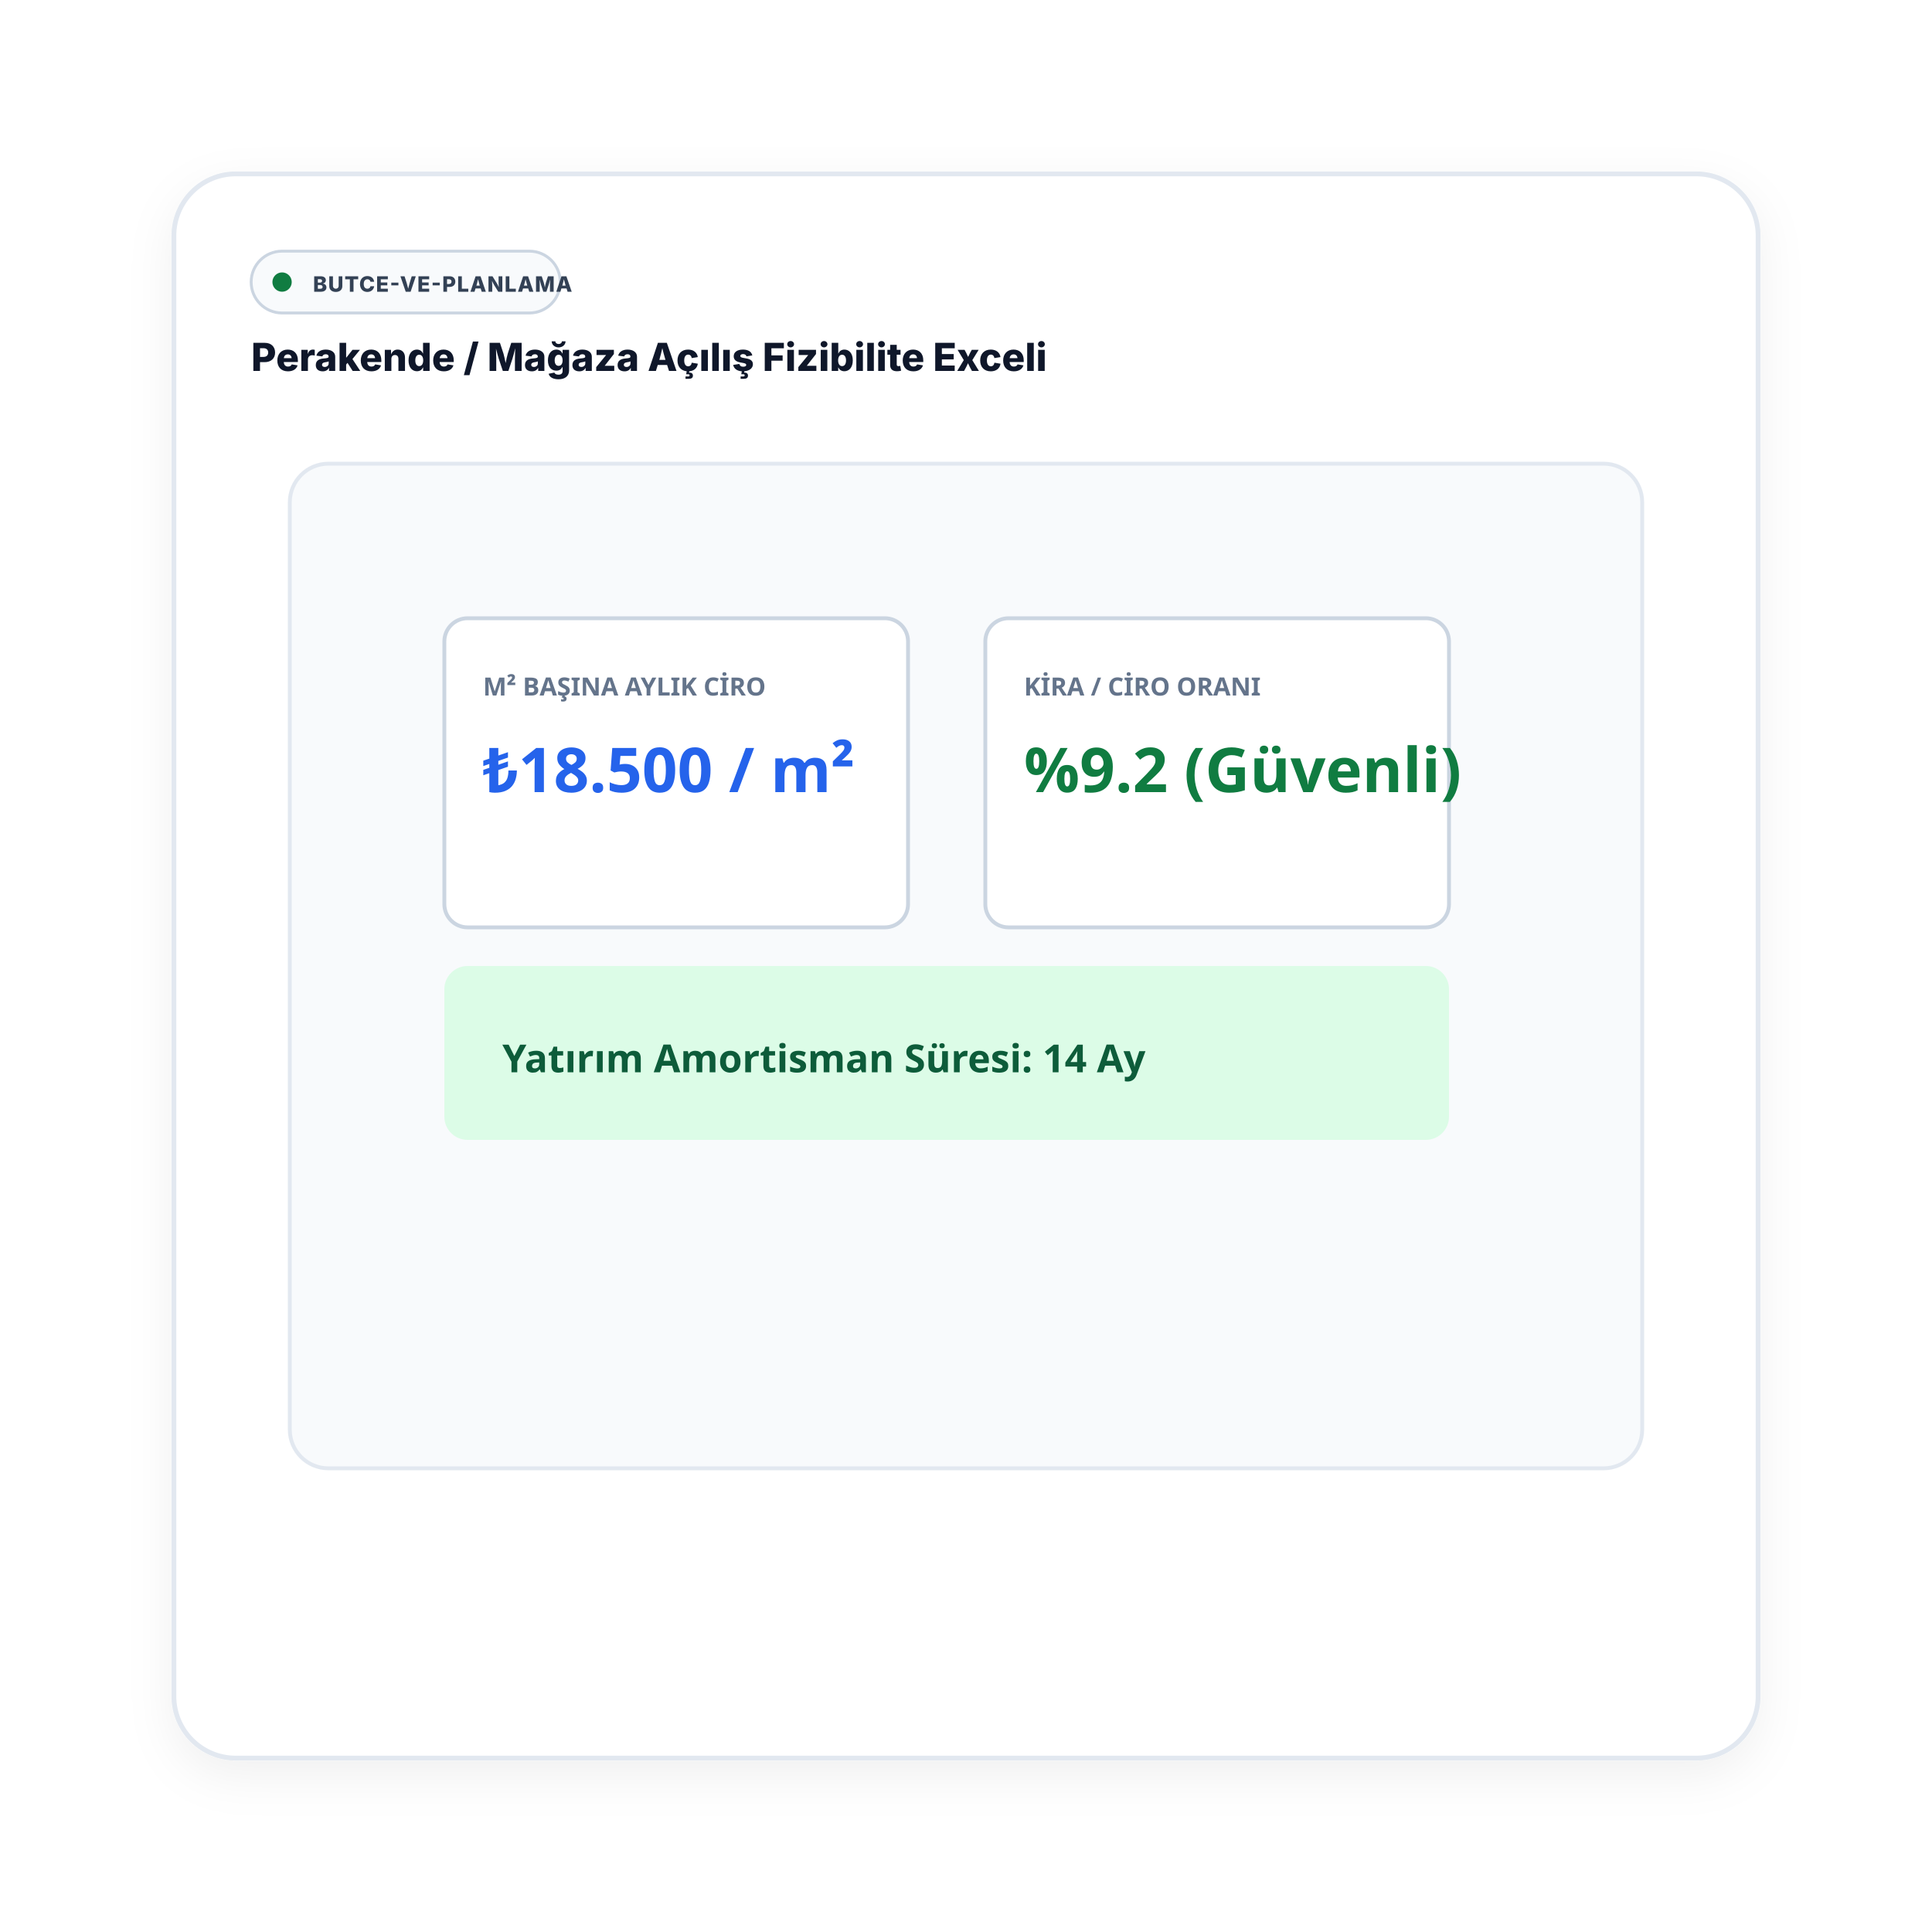
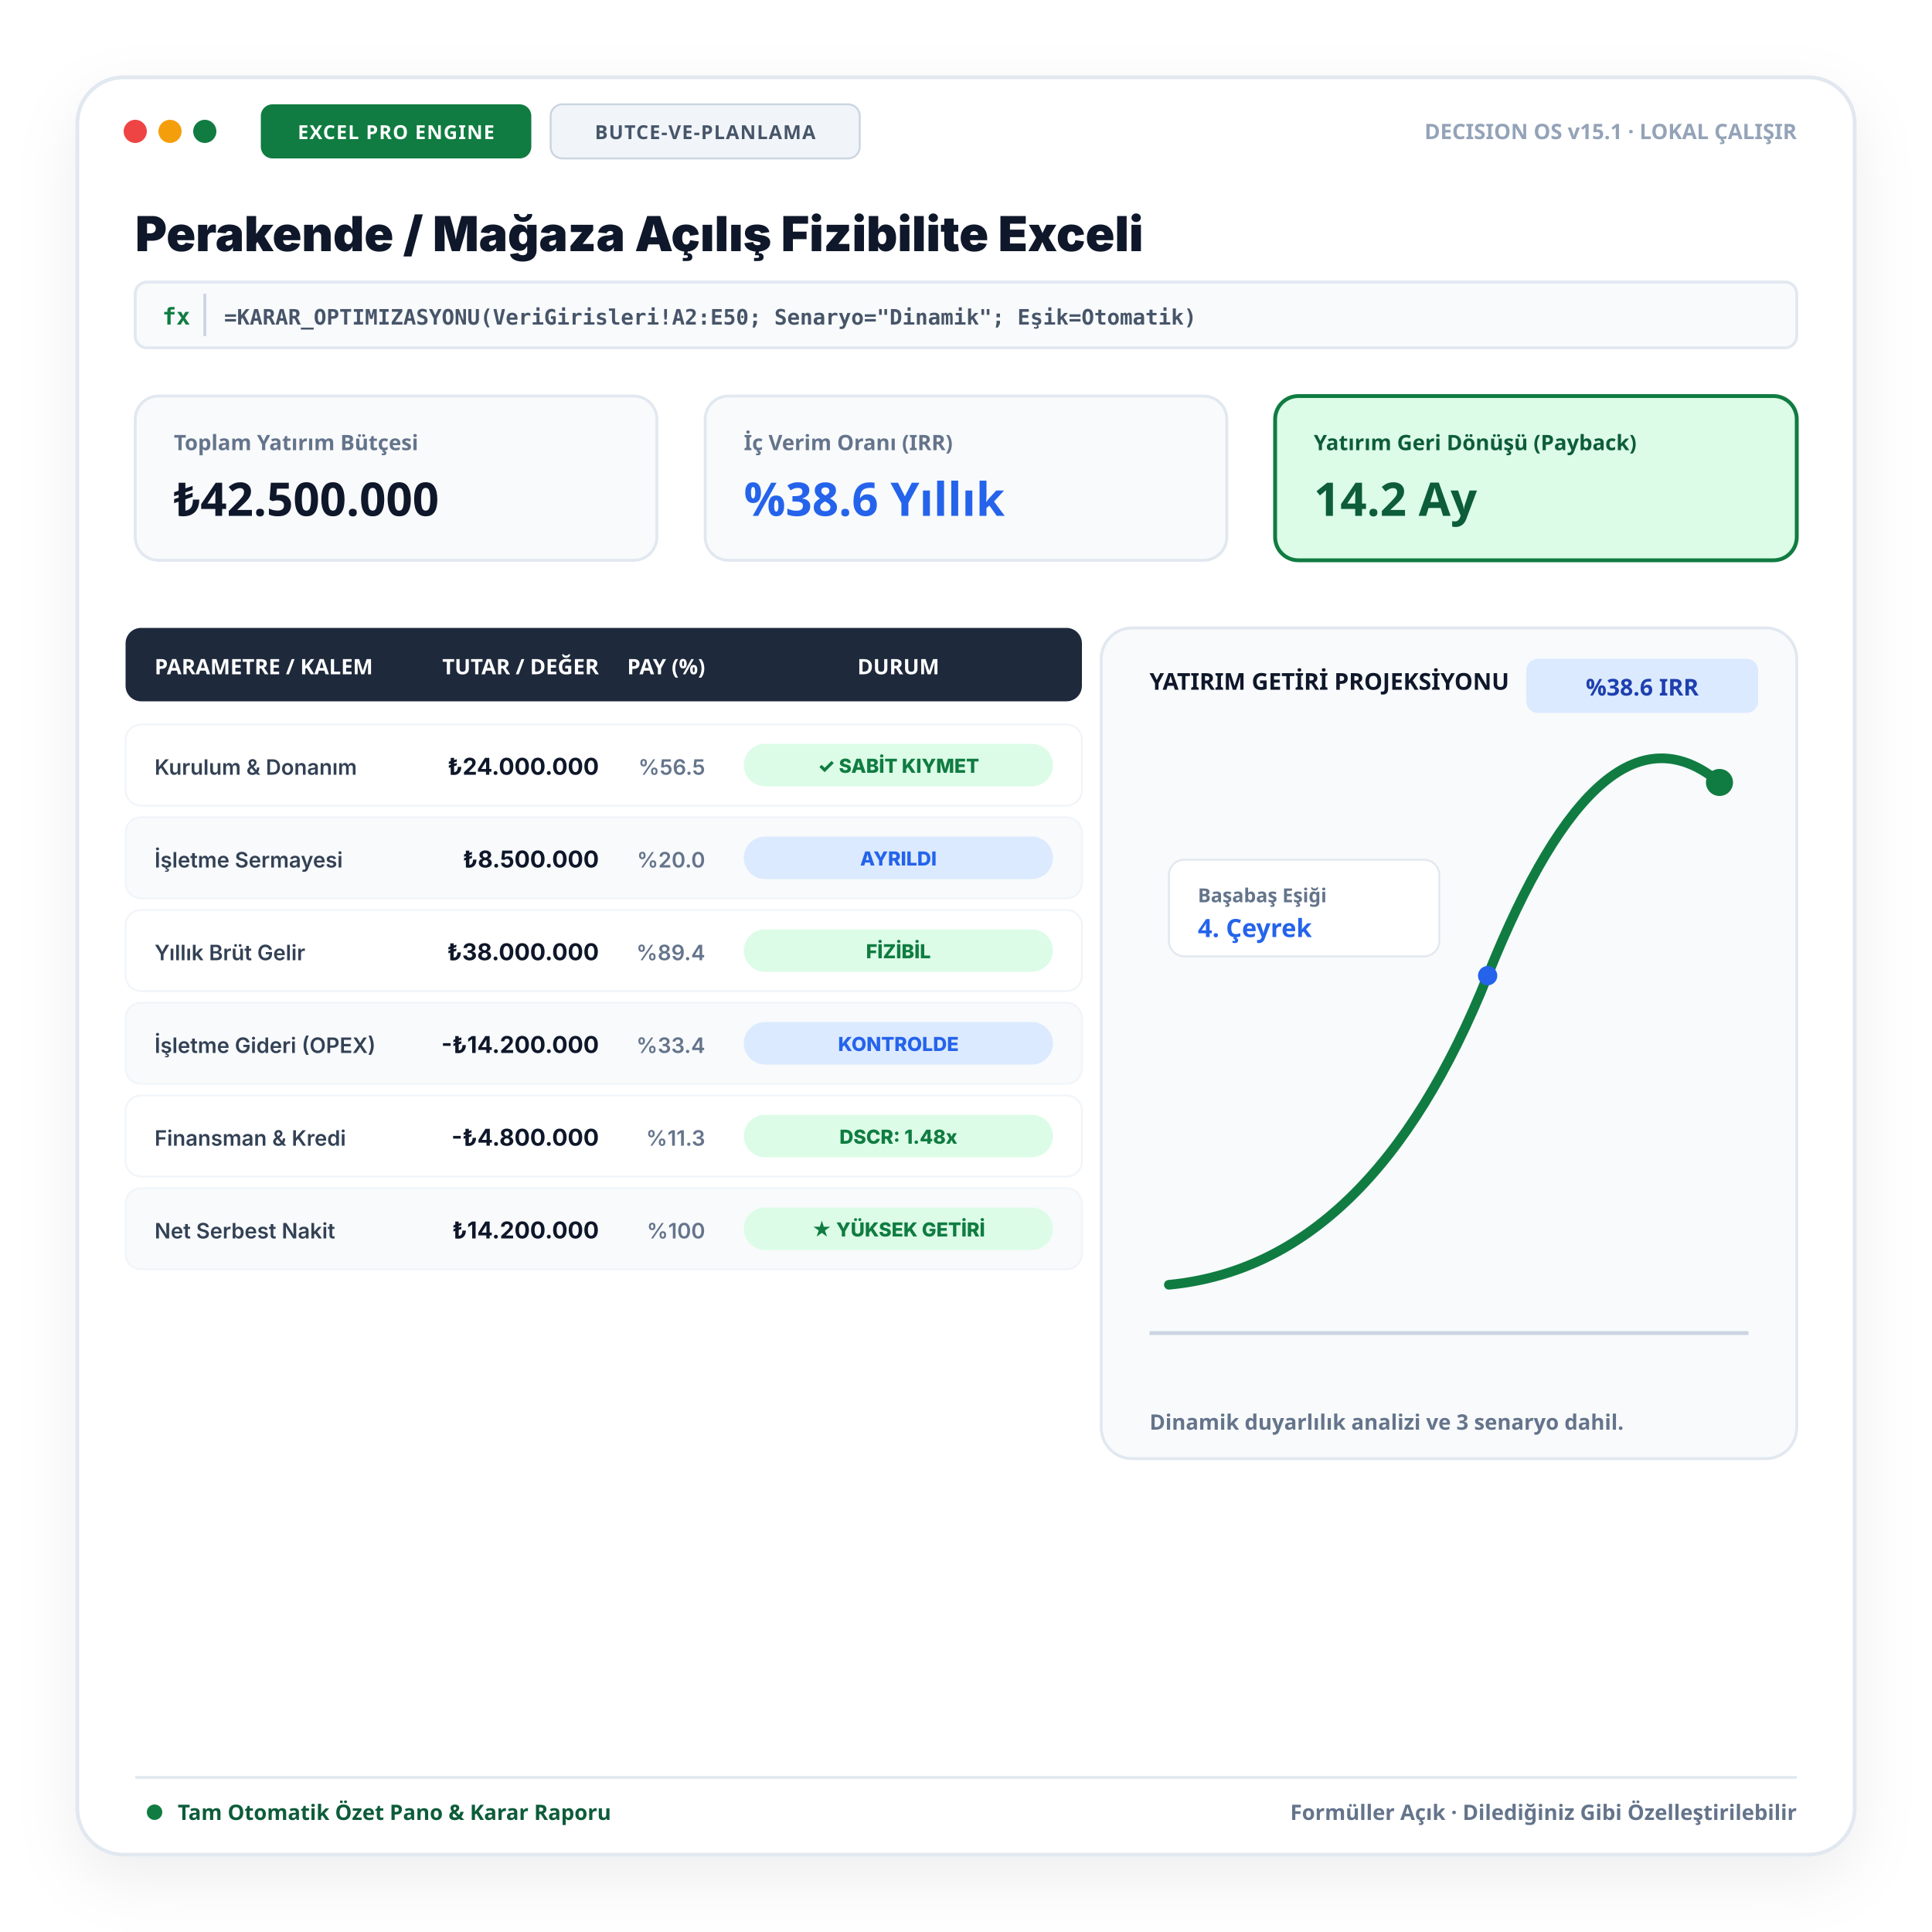
<svg xmlns="http://www.w3.org/2000/svg" viewBox="0 0 1000 1000" width="100%" height="100%">
  <defs>
-     <linearGradient id="gGreen" x1="0%" y1="0%" x2="100%" y2="100%">
-       <stop offset="0%" stop-color="#107c41" />
-       <stop offset="100%" stop-color="#0d5c3a" />
-     </linearGradient>
-     <linearGradient id="gBlue" x1="0%" y1="0%" x2="100%" y2="100%">
-       <stop offset="0%" stop-color="#3b82f6" />
-       <stop offset="100%" stop-color="#1d4ed8" />
-     </linearGradient>
-     <linearGradient id="gAmber" x1="0%" y1="0%" x2="100%" y2="100%">
-       <stop offset="0%" stop-color="#f59e0b" />
-       <stop offset="100%" stop-color="#b45309" />
-     </linearGradient>
-     <linearGradient id="gRed" x1="0%" y1="0%" x2="100%" y2="100%">
-       <stop offset="0%" stop-color="#ef4444" />
-       <stop offset="100%" stop-color="#b91c1c" />
-     </linearGradient>
-     <linearGradient id="gPurple" x1="0%" y1="0%" x2="100%" y2="100%">
-       <stop offset="0%" stop-color="#8b5cf6" />
-       <stop offset="100%" stop-color="#6d28d9" />
-     </linearGradient>
    <filter id="softCard" x="-10%" y="-10%" width="120%" height="120%">
-       <feDropShadow dx="0" dy="8" stdDeviation="12" flood-color="#0f172a" flood-opacity="0.06" />
+       <feDropShadow dx="0" dy="12" stdDeviation="16" flood-color="#0f172a" flood-opacity="0.07" />
    </filter>
  </defs>
  <rect width="1000" height="1000" fill="#ffffff" />
-   <rect x="90" y="90" width="820" height="820" rx="32" fill="#ffffff" stroke="#e2e8f0" stroke-width="2.5" filter="url(#softCard)" />
-   <g transform="translate(130, 130)">
-     <rect x="0" y="0" width="160" height="32" rx="16" fill="#f8fafc" stroke="#cbd5e1" stroke-width="1.5" />
-     <circle cx="16" cy="16" r="5" fill="#107c41" />
-     <text x="32" y="21" font-family="system-ui, -apple-system, sans-serif" font-size="11" font-weight="800" fill="#334155" letter-spacing="0.5">BUTCE-VE-PLANLAMA</text>
-     <text x="0" y="62" font-family="system-ui, -apple-system, sans-serif" font-size="20" font-weight="800" fill="#0f172a">Perakende / Mağaza Açılış Fizibilite Exceli</text>
+   <rect x="40" y="40" width="920" height="920" rx="24" fill="#ffffff" stroke="#e2e8f0" stroke-width="2" filter="url(#softCard)" />
+   <g transform="translate(70, 68)">
+     <circle cx="0" cy="0" r="6" fill="#ef4444" />
+     <circle cx="18" cy="0" r="6" fill="#f59e0b" />
+     <circle cx="36" cy="0" r="6" fill="#107c41" />
+     <rect x="65" y="-14" width="140" height="28" rx="6" fill="#107c41" />
+     <text x="135" y="4" font-family="system-ui" font-size="10" font-weight="800" fill="#ffffff" text-anchor="middle" letter-spacing="0.5">EXCEL PRO ENGINE</text>
+     <rect x="215" y="-14" width="160" height="28" rx="6" fill="#f1f5f9" stroke="#cbd5e1" stroke-width="1" />
+     <text x="295" y="4" font-family="system-ui" font-size="10" font-weight="700" fill="#475569" text-anchor="middle" letter-spacing="0.5">BUTCE-VE-PLANLAMA</text>
+     <text x="860" y="4" font-family="system-ui" font-size="11" font-weight="700" fill="#94a3b8" text-anchor="end">DECISION OS v15.1 · LOKAL ÇALIŞIR</text>
  </g>
-   <g transform="translate(130, 220)">
-     <rect x="20" y="20" width="700" height="520" rx="20" fill="#f8fafc" stroke="#e2e8f0" stroke-width="2" />
-     <g transform="translate(60, 60)">
-       <rect x="40" y="40" width="240" height="160" rx="12" fill="#ffffff" stroke="#cbd5e1" stroke-width="2" />
-       <text x="60" y="80" font-family="system-ui" font-size="13" font-weight="700" fill="#64748b">M² BAŞINA AYLIK CİRO</text>
-       <text x="60" y="130" font-family="system-ui" font-size="32" font-weight="900" fill="#2563eb">₺18.500 / m²</text>
-       <rect x="320" y="40" width="240" height="160" rx="12" fill="#ffffff" stroke="#cbd5e1" stroke-width="2" />
-       <text x="340" y="80" font-family="system-ui" font-size="13" font-weight="700" fill="#64748b">KİRA / CİRO ORANI</text>
-       <text x="340" y="130" font-family="system-ui" font-size="32" font-weight="900" fill="#107c41">%9.2 (Güvenli)</text>
-       <rect x="40" y="220" width="520" height="90" rx="12" fill="#dcfce7" />
-       <text x="70" y="275" font-family="system-ui" font-size="20" font-weight="900" fill="#0d5c3a">Yatırım Amortisman Süresi: 14 Ay</text>
+   <g transform="translate(70, 130)">
+     <text x="0" y="0" font-family="system-ui, -apple-system, sans-serif" font-size="25" font-weight="900" fill="#0f172a">Perakende / Mağaza Açılış Fizibilite Exceli</text>
+     <rect x="0" y="16" width="860" height="34" rx="6" fill="#f8fafc" stroke="#e2e8f0" stroke-width="1.5" />
+     <text x="14" y="38" font-family="system-ui, monospace" font-size="12" font-weight="800" fill="#107c41">fx</text>
+     <line x1="36" y1="22" x2="36" y2="44" stroke="#cbd5e1" stroke-width="1.5" />
+     <text x="46" y="38" font-family="system-ui, monospace" font-size="11" font-weight="600" fill="#475569">=KARAR_OPTIMIZASYONU(VeriGirisleri!A2:E50; Senaryo="Dinamik"; Eşik=Otomatik)</text>
+   </g>
+   <g transform="translate(70, 205)">
+     <rect x="0" y="0" width="270" height="85" rx="12" fill="#f8fafc" stroke="#e2e8f0" stroke-width="1.5" />
+     <text x="20" y="28" font-family="system-ui" font-size="11" font-weight="700" fill="#64748b">Toplam Yatırım Bütçesi</text>
+     <text x="20" y="62" font-family="system-ui" font-size="24" font-weight="900" fill="#0f172a">₺42.500.000</text>
+     <rect x="295" y="0" width="270" height="85" rx="12" fill="#f8fafc" stroke="#e2e8f0" stroke-width="1.5" />
+     <text x="315" y="28" font-family="system-ui" font-size="11" font-weight="700" fill="#64748b">İç Verim Oranı (IRR)</text>
+     <text x="315" y="62" font-family="system-ui" font-size="24" font-weight="900" fill="#2563eb">%38.6 Yıllık</text>
+     <rect x="590" y="0" width="270" height="85" rx="12" fill="#dcfce7" stroke="#107c41" stroke-width="2" />
+     <text x="610" y="28" font-family="system-ui" font-size="11" font-weight="800" fill="#0d5c3a">Yatırım Geri Dönüşü (Payback)</text>
+     <text x="610" y="62" font-family="system-ui" font-size="24" font-weight="900" fill="#0d5c3a">14.2 Ay</text>
+   </g>
+   <rect x="65" y="325" width="495" height="38" rx="8" fill="#1e293b" />
+   <text x="80" y="349" font-family="system-ui" font-size="11" font-weight="800" fill="#ffffff">PARAMETRE / KALEM</text>
+   <text x="310" y="349" font-family="system-ui" font-size="11" font-weight="800" fill="#ffffff" text-anchor="end">TUTAR / DEĞER</text>
+   <text x="365" y="349" font-family="system-ui" font-size="11" font-weight="800" fill="#ffffff" text-anchor="end">PAY (%)</text>
+   <text x="465" y="349" font-family="system-ui" font-size="11" font-weight="800" fill="#ffffff" text-anchor="middle">DURUM</text>
+   <rect x="65" y="375" width="495" height="42" rx="8" fill="#ffffff" stroke="#f1f5f9" stroke-width="1" />
+   <text x="80" y="401" font-family="system-ui, -apple-system, sans-serif" font-size="11" font-weight="600" fill="#334155">Kurulum &amp; Donanım</text>
+   <text x="310" y="401" font-family="system-ui, -apple-system, sans-serif" font-size="12" font-weight="700" fill="#0f172a" text-anchor="end">₺24.000.000</text>
+   <text x="365" y="401" font-family="system-ui, -apple-system, sans-serif" font-size="11" font-weight="600" fill="#64748b" text-anchor="end">%56.5</text>
+   <rect x="385" y="385" width="160" height="22" rx="11" fill="#dcfce7" />
+   <text x="465" y="400" font-family="system-ui, -apple-system, sans-serif" font-size="10" font-weight="800" fill="#107c41" text-anchor="middle">✓ SABİT KIYMET</text>
+   <rect x="65" y="423" width="495" height="42" rx="8" fill="#f8fafc" stroke="#f1f5f9" stroke-width="1" />
+   <text x="80" y="449" font-family="system-ui, -apple-system, sans-serif" font-size="11" font-weight="600" fill="#334155">İşletme Sermayesi</text>
+   <text x="310" y="449" font-family="system-ui, -apple-system, sans-serif" font-size="12" font-weight="700" fill="#0f172a" text-anchor="end">₺8.500.000</text>
+   <text x="365" y="449" font-family="system-ui, -apple-system, sans-serif" font-size="11" font-weight="600" fill="#64748b" text-anchor="end">%20.0</text>
+   <rect x="385" y="433" width="160" height="22" rx="11" fill="#dbeafe" />
+   <text x="465" y="448" font-family="system-ui, -apple-system, sans-serif" font-size="10" font-weight="800" fill="#2563eb" text-anchor="middle">AYRILDI</text>
+   <rect x="65" y="471" width="495" height="42" rx="8" fill="#ffffff" stroke="#f1f5f9" stroke-width="1" />
+   <text x="80" y="497" font-family="system-ui, -apple-system, sans-serif" font-size="11" font-weight="600" fill="#334155">Yıllık Brüt Gelir</text>
+   <text x="310" y="497" font-family="system-ui, -apple-system, sans-serif" font-size="12" font-weight="700" fill="#0f172a" text-anchor="end">₺38.000.000</text>
+   <text x="365" y="497" font-family="system-ui, -apple-system, sans-serif" font-size="11" font-weight="600" fill="#64748b" text-anchor="end">%89.4</text>
+   <rect x="385" y="481" width="160" height="22" rx="11" fill="#dcfce7" />
+   <text x="465" y="496" font-family="system-ui, -apple-system, sans-serif" font-size="10" font-weight="800" fill="#107c41" text-anchor="middle">FİZİBİL</text>
+   <rect x="65" y="519" width="495" height="42" rx="8" fill="#f8fafc" stroke="#f1f5f9" stroke-width="1" />
+   <text x="80" y="545" font-family="system-ui, -apple-system, sans-serif" font-size="11" font-weight="600" fill="#334155">İşletme Gideri (OPEX)</text>
+   <text x="310" y="545" font-family="system-ui, -apple-system, sans-serif" font-size="12" font-weight="700" fill="#0f172a" text-anchor="end">-₺14.200.000</text>
+   <text x="365" y="545" font-family="system-ui, -apple-system, sans-serif" font-size="11" font-weight="600" fill="#64748b" text-anchor="end">%33.4</text>
+   <rect x="385" y="529" width="160" height="22" rx="11" fill="#dbeafe" />
+   <text x="465" y="544" font-family="system-ui, -apple-system, sans-serif" font-size="10" font-weight="800" fill="#2563eb" text-anchor="middle">KONTROLDE</text>
+   <rect x="65" y="567" width="495" height="42" rx="8" fill="#ffffff" stroke="#f1f5f9" stroke-width="1" />
+   <text x="80" y="593" font-family="system-ui, -apple-system, sans-serif" font-size="11" font-weight="600" fill="#334155">Finansman &amp; Kredi</text>
+   <text x="310" y="593" font-family="system-ui, -apple-system, sans-serif" font-size="12" font-weight="700" fill="#0f172a" text-anchor="end">-₺4.800.000</text>
+   <text x="365" y="593" font-family="system-ui, -apple-system, sans-serif" font-size="11" font-weight="600" fill="#64748b" text-anchor="end">%11.3</text>
+   <rect x="385" y="577" width="160" height="22" rx="11" fill="#dcfce7" />
+   <text x="465" y="592" font-family="system-ui, -apple-system, sans-serif" font-size="10" font-weight="800" fill="#107c41" text-anchor="middle">DSCR: 1.48x</text>
+   <rect x="65" y="615" width="495" height="42" rx="8" fill="#f8fafc" stroke="#f1f5f9" stroke-width="1" />
+   <text x="80" y="641" font-family="system-ui, -apple-system, sans-serif" font-size="11" font-weight="600" fill="#334155">Net Serbest Nakit</text>
+   <text x="310" y="641" font-family="system-ui, -apple-system, sans-serif" font-size="12" font-weight="700" fill="#0f172a" text-anchor="end">₺14.200.000</text>
+   <text x="365" y="641" font-family="system-ui, -apple-system, sans-serif" font-size="11" font-weight="600" fill="#64748b" text-anchor="end">%100</text>
+   <rect x="385" y="625" width="160" height="22" rx="11" fill="#dcfce7" />
+   <text x="465" y="640" font-family="system-ui, -apple-system, sans-serif" font-size="10" font-weight="800" fill="#107c41" text-anchor="middle">★ YÜKSEK GETİRİ</text>
+   <g transform="translate(570, 325)">
+     <rect width="360" height="430" rx="16" fill="#f8fafc" stroke="#e2e8f0" stroke-width="1.5" />
+     <text x="25" y="32" font-family="system-ui" font-size="12" font-weight="800" fill="#0f172a">YATIRIM GETİRİ PROJEKSİYONU</text>
+     <rect x="220" y="16" width="120" height="28" rx="6" fill="#dbeafe" />
+     <text x="280" y="35" font-family="system-ui" font-size="12" font-weight="900" fill="#1e40af" text-anchor="middle">%38.6 IRR</text>
+     <line x1="25" y1="365" x2="335" y2="365" stroke="#cbd5e1" stroke-width="2" />
+     <path d="M 35 340 Q 140 330 200 180 T 320 80" fill="none" stroke="#107c41" stroke-width="5" stroke-linecap="round" />
+     <circle cx="320" cy="80" r="7" fill="#107c41" />
+     <circle cx="200" cy="180" r="5" fill="#2563eb" />
+     <g transform="translate(35, 120)">
+       <rect width="140" height="50" rx="8" fill="#ffffff" stroke="#e2e8f0" stroke-width="1" />
+       <text x="15" y="22" font-family="system-ui" font-size="10" font-weight="700" fill="#64748b">Başabaş Eşiği</text>
+       <text x="15" y="40" font-family="system-ui" font-size="13" font-weight="900" fill="#2563eb">4. Çeyrek</text>
    </g>
+     <text x="25" y="415" font-family="system-ui" font-size="11" font-weight="600" fill="#64748b">Dinamik duyarlılık analizi ve 3 senaryo dahil.</text>
+   </g>
+   <g transform="translate(70, 920)">
+     <line x1="0" y1="0" x2="860" y2="0" stroke="#e2e8f0" stroke-width="1.5" />
+     <circle cx="10" cy="18" r="4" fill="#107c41" />
+     <text x="22" y="22" font-family="system-ui" font-size="11" font-weight="700" fill="#0d5c3a">Tam Otomatik Özet Pano &amp; Karar Raporu</text>
+     <text x="860" y="22" font-family="system-ui" font-size="11" font-weight="600" fill="#64748b" text-anchor="end">Formüller Açık · Dilediğiniz Gibi Özelleştirilebilir</text>
  </g>
</svg>
